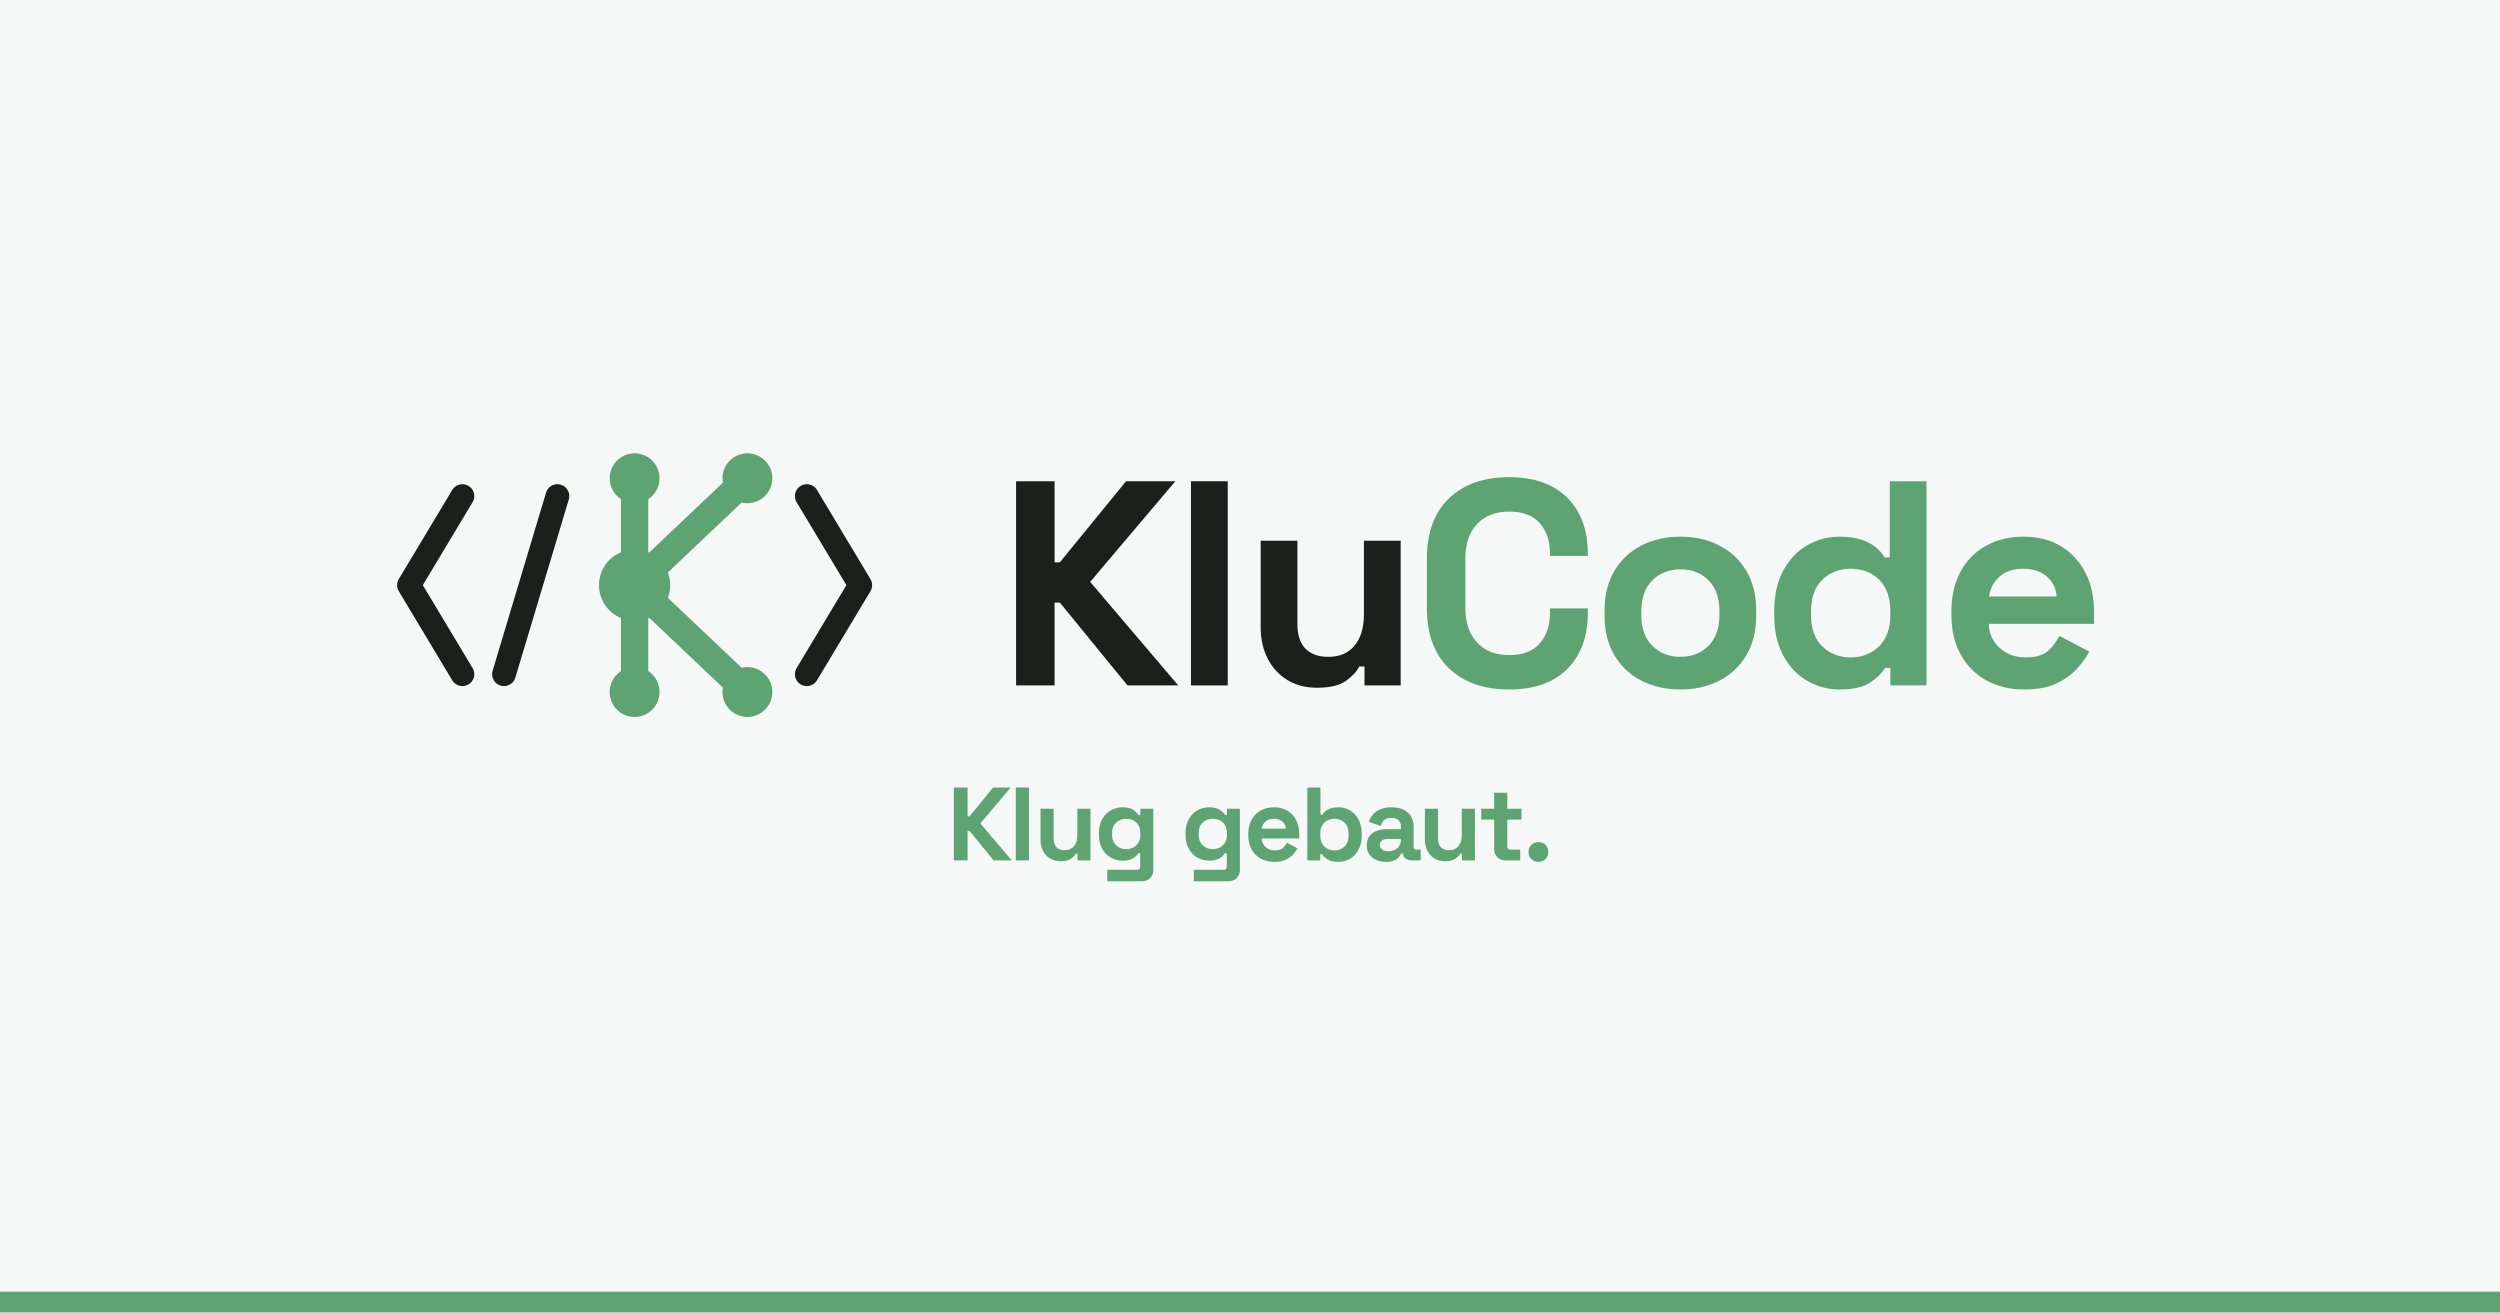
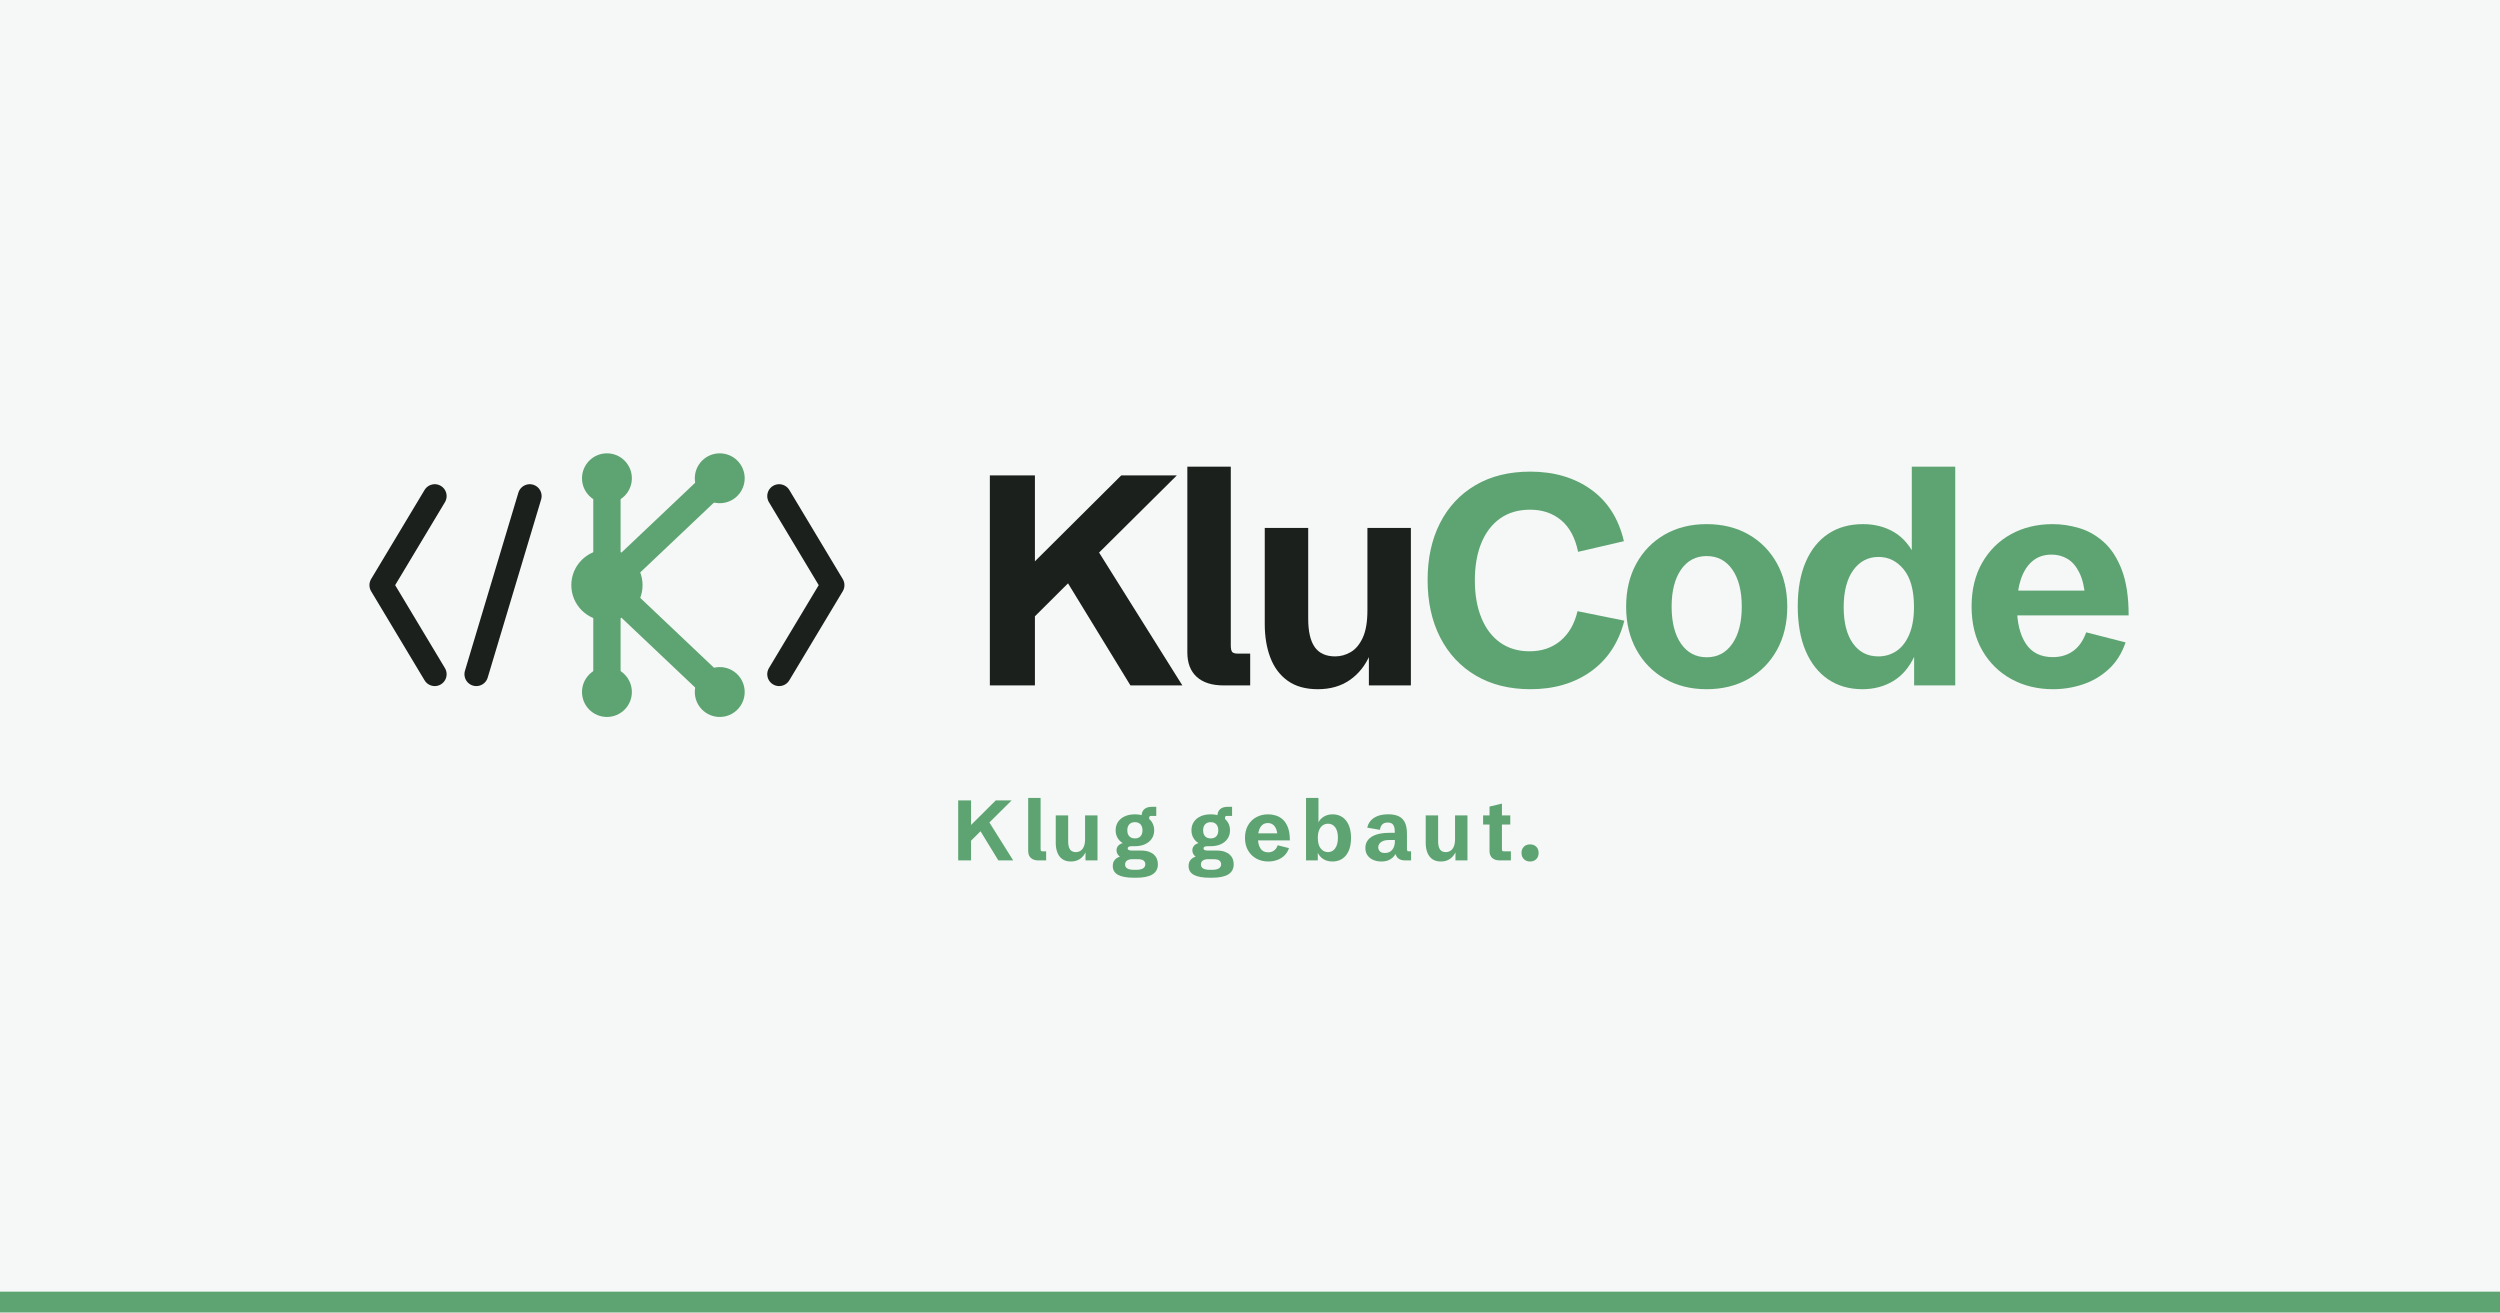
- <svg xmlns="http://www.w3.org/2000/svg" viewBox="0 0 1200 630" width="1200" height="630" role="img" aria-label="KluCode — Klug gebaut.">
+ <svg xmlns="http://www.w3.org/2000/svg" viewBox="0 0 1200 630" width="1200" height="630" role="img" aria-label="KluCode: Klug gebaut.">
  <rect width="1200" height="630" fill="#F5F8F6" />
  <rect y="620" width="1200" height="10" fill="#5EA472" />
-   <g transform="translate(173.51 189.67) scale(2.85)">
+   <g transform="translate(160.23 189.67) scale(2.85)">
    <g>
      <g fill="none" stroke="#1C201C" stroke-width="4" stroke-linecap="round" stroke-linejoin="round">
        <polyline points="17,17 8,32 17,47" />
        <line x1="24" y1="47" x2="33" y2="17" />
        <polyline points="75,17 84,32 75,47" />
      </g>
      <g stroke="#5EA472" stroke-width="4.6" stroke-linecap="round">
        <line x1="46" y1="14" x2="46" y2="50" />
        <line x1="46" y1="32" x2="65" y2="14" />
        <line x1="46" y1="32" x2="65" y2="50" />
      </g>
      <g fill="#5EA472">
        <circle cx="46" cy="14" r="4.2" />
        <circle cx="46" cy="50" r="4.2" />
        <circle cx="65" cy="14" r="4.2" />
        <circle cx="65" cy="50" r="4.2" />
        <circle cx="46" cy="32" r="6" />
      </g>
    </g>
  </g>
  <g fill="#1C201C" id="klu">
-     <path transform="translate(478.48 329) scale(0.14 -0.14)" d="M66.0 0.0V700.0H198.0V422.0H216.0L443.0 700.0H612.0L320.0 355.0L622.0 0.0H448.0L216.0 284.0H198.0V0.0Z" />
-     <path transform="translate(561.87 329) scale(0.14 -0.14)" d="M70.0 0.0V700.0H196.0V0.0Z" />
-     <path transform="translate(595.88 329) scale(0.14 -0.14)" d="M259.0 -8.0Q201.0 -8.0 157.5 18.5Q114.0 45.0 90.0 92.0Q66.0 139.0 66.0 200.0V496.0H192.0V210.0Q192.0 154.0 219.5 126.0Q247.0 98.0 298.0 98.0Q356.0 98.0 388.0 136.5Q420.0 175.0 420.0 244.0V496.0H546.0V0.0H422.0V65.0H404.0Q392.0 40.0 359.0 16.0Q326.0 -8.0 259.0 -8.0Z" />
+     <path transform="translate(465.19 329) scale(0.07 -0.07)" d="M142.0 0.0V1440.0H451.0V851.0L1043.0 1440.0H1424.0L891.0 911.0L1462.0 0.0H1106.0L678.0 700.0L451.0 474.0V0.0Z" />
+     <path transform="translate(560.4 329) scale(0.07 -0.07)" d="M385.0 0.0Q265.0 0.0 200.5 58.5Q136.0 117.0 136.0 227.0V1500.0H434.0V274.0Q434.0 241.0 443.5 229.5Q453.0 218.0 484.0 218.0H567.0V0.0Z" />
+     <path transform="translate(598.61 329) scale(0.07 -0.07)" d="M485.0 -26.0Q360.0 -26.0 279.5 31.0Q199.0 88.0 160.0 189.0Q121.0 290.0 121.0 422.0V1080.0H419.0V457.0Q419.0 326.0 464.0 262.5Q509.0 199.0 604.0 199.0Q660.0 199.0 710.5 228.5Q761.0 258.0 793.0 327.0Q825.0 396.0 825.0 515.0V1080.0H1123.0V0.0H835.0V253.0L842.0 209.0Q794.0 99.0 703.5 36.5Q613.0 -26.0 485.0 -26.0Z" />
  </g>
  <g fill="#5EA472" id="code">
-     <path transform="translate(677.89 329) scale(0.14 -0.14)" d="M332.0 -14.0Q202.0 -14.0 126.0 58.5Q50.0 131.0 50.0 266.0V434.0Q50.0 569.0 126.0 641.5Q202.0 714.0 332.0 714.0Q461.0 714.0 531.5 643.5Q602.0 573.0 602.0 450.0V444.0H472.0V454.0Q472.0 516.0 437.5 556.0Q403.0 596.0 332.0 596.0Q262.0 596.0 222.0 553.0Q182.0 510.0 182.0 436.0V264.0Q182.0 191.0 222.0 147.5Q262.0 104.0 332.0 104.0Q403.0 104.0 437.5 144.5Q472.0 185.0 472.0 246.0V264.0H602.0V250.0Q602.0 127.0 531.5 56.5Q461.0 -14.0 332.0 -14.0Z" />
-     <path transform="translate(763.74 329) scale(0.14 -0.14)" d="M306.0 -14.0Q232.0 -14.0 173.0 16.0Q114.0 46.0 80.0 103.0Q46.0 160.0 46.0 240.0V256.0Q46.0 336.0 80.0 393.0Q114.0 450.0 173.0 480.0Q232.0 510.0 306.0 510.0Q380.0 510.0 439.0 480.0Q498.0 450.0 532.0 393.0Q566.0 336.0 566.0 256.0V240.0Q566.0 160.0 532.0 103.0Q498.0 46.0 439.0 16.0Q380.0 -14.0 306.0 -14.0ZM306.0 98.0Q364.0 98.0 402.0 135.5Q440.0 173.0 440.0 243.0V253.0Q440.0 323.0 402.5 360.5Q365.0 398.0 306.0 398.0Q248.0 398.0 210.0 360.5Q172.0 323.0 172.0 253.0V243.0Q172.0 173.0 210.0 135.5Q248.0 98.0 306.0 98.0Z" />
-     <path transform="translate(845.2 329) scale(0.14 -0.14)" d="M270.0 -14.0Q211.0 -14.0 159.5 15.5Q108.0 45.0 77.0 102.0Q46.0 159.0 46.0 240.0V256.0Q46.0 337.0 77.0 394.0Q108.0 451.0 159.0 480.5Q210.0 510.0 270.0 510.0Q315.0 510.0 345.5 499.5Q376.0 489.0 395.0 473.0Q414.0 457.0 424.0 439.0H442.0V700.0H568.0V0.0H444.0V60.0H426.0Q409.0 32.0 373.5 9.0Q338.0 -14.0 270.0 -14.0ZM308.0 96.0Q366.0 96.0 405.0 133.5Q444.0 171.0 444.0 243.0V253.0Q444.0 325.0 405.5 362.5Q367.0 400.0 308.0 400.0Q250.0 400.0 211.0 362.5Q172.0 325.0 172.0 253.0V243.0Q172.0 171.0 211.0 133.5Q250.0 96.0 308.0 96.0Z" />
-     <path transform="translate(930.23 329) scale(0.14 -0.14)" d="M296.0 -14.0Q222.0 -14.0 165.5 17.5Q109.0 49.0 77.5 106.5Q46.0 164.0 46.0 242.0V254.0Q46.0 332.0 77.0 389.5Q108.0 447.0 164.0 478.5Q220.0 510.0 294.0 510.0Q367.0 510.0 421.0 477.5Q475.0 445.0 505.0 387.5Q535.0 330.0 535.0 254.0V211.0H174.0Q176.0 160.0 212.0 128.0Q248.0 96.0 300.0 96.0Q353.0 96.0 378.0 119.0Q403.0 142.0 416.0 170.0L519.0 116.0Q505.0 90.0 478.5 59.5Q452.0 29.0 408.0 7.5Q364.0 -14.0 296.0 -14.0ZM175.0 305.0H407.0Q403.0 348.0 372.5 374.0Q342.0 400.0 293.0 400.0Q242.0 400.0 212.0 374.0Q182.0 348.0 175.0 305.0Z" />
+     <path transform="translate(680.42 329) scale(0.07 -0.07)" d="M774.0 -26.0Q559.0 -26.0 400.5 67.0Q242.0 160.0 155.5 328.5Q69.0 497.0 69.0 723.0Q69.0 946.0 154.0 1113.0Q239.0 1280.0 397.0 1373.0Q555.0 1466.0 773.0 1466.0Q1018.0 1466.0 1189.5 1343.5Q1361.0 1221.0 1415.0 989.0L1101.0 916.0Q1071.0 1061.0 984.5 1133.0Q898.0 1205.0 772.0 1205.0Q651.0 1205.0 566.5 1145.0Q482.0 1085.0 437.5 976.5Q393.0 868.0 393.0 720.0Q393.0 572.0 438.0 462.5Q483.0 353.0 567.0 293.5Q651.0 234.0 768.0 234.0Q894.0 234.0 980.0 306.0Q1066.0 378.0 1097.0 509.0L1418.0 444.0Q1360.0 218.0 1189.0 96.0Q1018.0 -26.0 774.0 -26.0Z" />
+     <path transform="translate(775.43 329) scale(0.07 -0.07)" d="M625.0 -26.0Q462.0 -26.0 337.5 46.0Q213.0 118.0 143.0 245.5Q73.0 373.0 73.0 540.0Q73.0 708.0 143.0 835.5Q213.0 963.0 337.5 1034.5Q462.0 1106.0 625.0 1106.0Q789.0 1106.0 913.5 1034.5Q1038.0 963.0 1108.0 835.5Q1178.0 708.0 1178.0 540.0Q1178.0 372.0 1108.0 244.5Q1038.0 117.0 913.0 45.5Q788.0 -26.0 625.0 -26.0ZM626.0 193.0Q737.0 193.0 801.5 286.5Q866.0 380.0 866.0 540.0Q866.0 701.0 801.5 794.0Q737.0 887.0 625.0 887.0Q514.0 887.0 449.5 794.0Q385.0 701.0 385.0 540.0Q385.0 379.0 449.5 286.0Q514.0 193.0 626.0 193.0Z" />
+     <path transform="translate(858.44 329) scale(0.07 -0.07)" d="M507.0 -26.0Q372.0 -26.0 272.0 42.0Q172.0 110.0 118.0 237.0Q64.0 364.0 64.0 542.0Q64.0 720.0 118.5 846.5Q173.0 973.0 273.0 1039.5Q373.0 1106.0 512.0 1106.0Q631.0 1106.0 724.5 1051.0Q818.0 996.0 877.0 870.0L846.0 868.0V1500.0H1144.0V0.0H862.0V217.0L865.0 202.0Q811.0 85.0 718.0 29.5Q625.0 -26.0 507.0 -26.0ZM616.0 199.0Q686.0 199.0 741.0 236.0Q796.0 273.0 828.5 349.0Q861.0 425.0 861.0 538.0Q861.0 709.0 791.0 795.0Q721.0 881.0 618.0 881.0Q510.0 881.0 444.5 790.0Q379.0 699.0 379.0 536.0Q379.0 377.0 442.5 288.0Q506.0 199.0 616.0 199.0Z" />
+     <path transform="translate(941.18 329) scale(0.07 -0.07)" d="M633.0 -26.0Q474.0 -26.0 347.5 43.0Q221.0 112.0 147.5 239.5Q74.0 367.0 74.0 541.0Q74.0 714.0 146.5 841.0Q219.0 968.0 344.5 1037.0Q470.0 1106.0 631.0 1106.0Q720.0 1106.0 811.5 1079.0Q903.0 1052.0 980.0 983.5Q1057.0 915.0 1104.0 792.5Q1151.0 670.0 1151.0 480.0H265.0V650.0H885.0L854.0 597.0Q846.0 705.0 814.0 771.0Q782.0 837.0 733.0 867.0Q684.0 897.0 623.0 897.0Q544.0 897.0 491.0 852.0Q438.0 807.0 411.5 726.5Q385.0 646.0 385.0 540.0Q385.0 380.0 445.5 287.0Q506.0 194.0 631.0 194.0Q712.0 194.0 770.5 236.0Q829.0 278.0 860.0 364.0L1130.0 295.0Q1092.0 183.0 1015.0 112.0Q938.0 41.0 838.5 7.5Q739.0 -26.0 633.0 -26.0Z" />
  </g>
  <g fill="#5EA472" id="klu">
  </g>
  <g fill="#5EA472" id="code">
-     <path transform="translate(454.55 413) scale(0.05 -0.05)" d="M66.0 0.0V700.0H198.0V422.0H216.0L443.0 700.0H612.0L320.0 355.0L622.0 0.0H448.0L216.0 284.0H198.0V0.0Z" />
-     <path transform="translate(484.08 413) scale(0.05 -0.05)" d="M70.0 0.0V700.0H196.0V0.0Z" />
-     <path transform="translate(496.13 413) scale(0.05 -0.05)" d="M259.0 -8.0Q201.0 -8.0 157.5 18.5Q114.0 45.0 90.0 92.0Q66.0 139.0 66.0 200.0V496.0H192.0V210.0Q192.0 154.0 219.5 126.0Q247.0 98.0 298.0 98.0Q356.0 98.0 388.0 136.5Q420.0 175.0 420.0 244.0V496.0H546.0V0.0H422.0V65.0H404.0Q392.0 40.0 359.0 16.0Q326.0 -8.0 259.0 -8.0Z" />
-     <path transform="translate(525.18 413) scale(0.05 -0.05)" d="M46.0 246.0V262.0Q46.0 340.0 77.0 395.5Q108.0 451.0 159.5 480.5Q211.0 510.0 272.0 510.0Q340.0 510.0 375.0 486.0Q410.0 462.0 426.0 436.0H444.0V496.0H568.0V-88.0Q568.0 -139.0 538.0 -169.5Q508.0 -200.0 458.0 -200.0H126.0V-90.0H414.0Q442.0 -90.0 442.0 -60.0V69.0H424.0Q414.0 53.0 396.0 36.5Q378.0 20.0 348.0 9.0Q318.0 -2.0 272.0 -2.0Q211.0 -2.0 159.5 27.5Q108.0 57.0 77.0 112.5Q46.0 168.0 46.0 246.0ZM308.0 108.0Q366.0 108.0 405.0 145.0Q444.0 182.0 444.0 249.0V259.0Q444.0 327.0 405.5 363.5Q367.0 400.0 308.0 400.0Q250.0 400.0 211.0 363.5Q172.0 327.0 172.0 259.0V249.0Q172.0 182.0 211.0 145.0Q250.0 108.0 308.0 108.0Z" />
-     <path transform="translate(555.29 413) scale(0.05 -0.05)" d="" />
-     <path transform="translate(566.75 413) scale(0.05 -0.05)" d="M46.0 246.0V262.0Q46.0 340.0 77.0 395.5Q108.0 451.0 159.5 480.5Q211.0 510.0 272.0 510.0Q340.0 510.0 375.0 486.0Q410.0 462.0 426.0 436.0H444.0V496.0H568.0V-88.0Q568.0 -139.0 538.0 -169.5Q508.0 -200.0 458.0 -200.0H126.0V-90.0H414.0Q442.0 -90.0 442.0 -60.0V69.0H424.0Q414.0 53.0 396.0 36.5Q378.0 20.0 348.0 9.0Q318.0 -2.0 272.0 -2.0Q211.0 -2.0 159.5 27.5Q108.0 57.0 77.0 112.5Q46.0 168.0 46.0 246.0ZM308.0 108.0Q366.0 108.0 405.0 145.0Q444.0 182.0 444.0 249.0V259.0Q444.0 327.0 405.5 363.5Q367.0 400.0 308.0 400.0Q250.0 400.0 211.0 363.5Q172.0 327.0 172.0 259.0V249.0Q172.0 182.0 211.0 145.0Q250.0 108.0 308.0 108.0Z" />
-     <path transform="translate(596.87 413) scale(0.05 -0.05)" d="M296.0 -14.0Q222.0 -14.0 165.5 17.5Q109.0 49.0 77.5 106.5Q46.0 164.0 46.0 242.0V254.0Q46.0 332.0 77.0 389.5Q108.0 447.0 164.0 478.5Q220.0 510.0 294.0 510.0Q367.0 510.0 421.0 477.5Q475.0 445.0 505.0 387.5Q535.0 330.0 535.0 254.0V211.0H174.0Q176.0 160.0 212.0 128.0Q248.0 96.0 300.0 96.0Q353.0 96.0 378.0 119.0Q403.0 142.0 416.0 170.0L519.0 116.0Q505.0 90.0 478.5 59.5Q452.0 29.0 408.0 7.5Q364.0 -14.0 296.0 -14.0ZM175.0 305.0H407.0Q403.0 348.0 372.5 374.0Q342.0 400.0 293.0 400.0Q242.0 400.0 212.0 374.0Q182.0 348.0 175.0 305.0Z" />
-     <path transform="translate(624.02 413) scale(0.05 -0.05)" d="M368.0 -14.0Q301.0 -14.0 265.0 9.0Q229.0 32.0 212.0 60.0H194.0V0.0H70.0V700.0H196.0V439.0H214.0Q225.0 457.0 243.5 473.0Q262.0 489.0 292.5 499.5Q323.0 510.0 368.0 510.0Q428.0 510.0 479.0 480.5Q530.0 451.0 561.0 394.0Q592.0 337.0 592.0 256.0V240.0Q592.0 159.0 561.0 102.0Q530.0 45.0 479.0 15.5Q428.0 -14.0 368.0 -14.0ZM330.0 96.0Q388.0 96.0 427.0 133.5Q466.0 171.0 466.0 243.0V253.0Q466.0 325.0 427.5 362.5Q389.0 400.0 330.0 400.0Q272.0 400.0 233.0 362.5Q194.0 325.0 194.0 253.0V243.0Q194.0 171.0 233.0 133.5Q272.0 96.0 330.0 96.0Z" />
-     <path transform="translate(654.13 413) scale(0.05 -0.05)" d="M224.0 -14.0Q171.0 -14.0 129.0 4.5Q87.0 23.0 62.5 58.5Q38.0 94.0 38.0 145.0Q38.0 196.0 62.5 230.5Q87.0 265.0 130.5 282.5Q174.0 300.0 230.0 300.0H366.0V328.0Q366.0 363.0 344.0 385.5Q322.0 408.0 274.0 408.0Q227.0 408.0 204.0 386.5Q181.0 365.0 174.0 331.0L58.0 370.0Q70.0 408.0 96.5 439.5Q123.0 471.0 167.5 490.5Q212.0 510.0 276.0 510.0Q374.0 510.0 431.0 461.0Q488.0 412.0 488.0 319.0V134.0Q488.0 104.0 516.0 104.0H556.0V0.0H472.0Q435.0 0.0 411.0 18.0Q387.0 36.0 387.0 66.0V67.0H368.0Q364.0 55.0 350.0 35.5Q336.0 16.0 306.0 1.0Q276.0 -14.0 224.0 -14.0ZM246.0 88.0Q299.0 88.0 332.5 117.5Q366.0 147.0 366.0 196.0V206.0H239.0Q204.0 206.0 184.0 191.0Q164.0 176.0 164.0 149.0Q164.0 122.0 185.0 105.0Q206.0 88.0 246.0 88.0Z" />
-     <path transform="translate(680.65 413) scale(0.05 -0.05)" d="M259.0 -8.0Q201.0 -8.0 157.5 18.5Q114.0 45.0 90.0 92.0Q66.0 139.0 66.0 200.0V496.0H192.0V210.0Q192.0 154.0 219.5 126.0Q247.0 98.0 298.0 98.0Q356.0 98.0 388.0 136.5Q420.0 175.0 420.0 244.0V496.0H546.0V0.0H422.0V65.0H404.0Q392.0 40.0 359.0 16.0Q326.0 -8.0 259.0 -8.0Z" />
-     <path transform="translate(709.7 413) scale(0.05 -0.05)" d="M260.0 0.0Q211.0 0.0 180.5 30.5Q150.0 61.0 150.0 112.0V392.0H26.0V496.0H150.0V650.0H276.0V496.0H412.0V392.0H276.0V134.0Q276.0 104.0 304.0 104.0H400.0V0.0Z" />
-     <path transform="translate(730.97 413) scale(0.05 -0.05)" d="M150.0 -14.0Q109.0 -14.0 81.5 12.5Q54.0 39.0 54.0 81.0Q54.0 123.0 81.5 149.5Q109.0 176.0 150.0 176.0Q190.0 176.0 217.0 149.5Q244.0 123.0 244.0 81.0Q244.0 39.0 217.0 12.5Q190.0 -14.0 150.0 -14.0Z" />
+     <path transform="translate(457.09 413) scale(0.02 -0.02)" d="M142.0 0.0V1440.0H451.0V851.0L1043.0 1440.0H1424.0L891.0 911.0L1462.0 0.0H1106.0L678.0 700.0L451.0 474.0V0.0Z" />
+     <path transform="translate(490.81 413) scale(0.02 -0.02)" d="M385.0 0.0Q265.0 0.0 200.5 58.5Q136.0 117.0 136.0 227.0V1500.0H434.0V274.0Q434.0 241.0 443.5 229.5Q453.0 218.0 484.0 218.0H567.0V0.0Z" />
+     <path transform="translate(504.34 413) scale(0.02 -0.02)" d="M485.0 -26.0Q360.0 -26.0 279.5 31.0Q199.0 88.0 160.0 189.0Q121.0 290.0 121.0 422.0V1080.0H419.0V457.0Q419.0 326.0 464.0 262.5Q509.0 199.0 604.0 199.0Q660.0 199.0 710.5 228.5Q761.0 258.0 793.0 327.0Q825.0 396.0 825.0 515.0V1080.0H1123.0V0.0H835.0V253.0L842.0 209.0Q794.0 99.0 703.5 36.5Q613.0 -26.0 485.0 -26.0Z" />
+     <path transform="translate(533.13 413) scale(0.02 -0.02)" d="M565.0 -416.0Q304.0 -416.0 177.0 -347.0Q50.0 -278.0 50.0 -134.0Q50.0 -45.0 95.5 10.0Q141.0 65.0 220.0 91.0Q183.0 117.0 161.5 156.0Q140.0 195.0 140.0 242.0Q140.0 303.0 178.0 349.0Q216.0 395.0 287.0 415.0Q208.0 465.0 163.5 543.5Q119.0 622.0 119.0 723.0Q119.0 839.0 176.5 925.0Q234.0 1011.0 338.0 1058.5Q442.0 1106.0 581.0 1106.0Q720.0 1106.0 824.0 1058.5Q928.0 1011.0 986.0 924.5Q1044.0 838.0 1044.0 722.0Q1044.0 608.0 986.0 522.0Q928.0 436.0 823.5 388.5Q719.0 341.0 579.0 341.0H507.0Q408.0 341.0 408.0 288.0Q408.0 237.0 507.0 237.0H725.0Q837.0 237.0 914.0 210.0Q991.0 183.0 1039.5 137.5Q1088.0 92.0 1110.5 33.0Q1133.0 -26.0 1133.0 -91.0Q1133.0 -255.0 1003.0 -335.5Q873.0 -416.0 604.0 -416.0ZM572.0 -226.0H608.0Q831.0 -226.0 831.0 -92.0Q831.0 -40.0 792.0 -5.5Q753.0 29.0 650.0 29.0H508.0Q446.0 29.0 396.0 -0.5Q346.0 -30.0 346.0 -99.0Q346.0 -163.0 401.0 -194.5Q456.0 -226.0 572.0 -226.0ZM581.0 528.0Q668.0 528.0 715.5 579.0Q763.0 630.0 763.0 722.0Q763.0 814.0 715.5 866.0Q668.0 918.0 581.0 918.0Q495.0 918.0 447.0 866.5Q399.0 815.0 399.0 722.0Q399.0 630.0 447.0 579.0Q495.0 528.0 581.0 528.0ZM741.0 951.0V1060.0Q741.0 1170.0 805.0 1228.5Q869.0 1287.0 991.0 1287.0H1094.0V1068.0H974.0Q943.0 1068.0 933.5 1057.0Q924.0 1046.0 924.0 1013.0V951.0Z" />
+     <path transform="translate(560.23 413) scale(0.02 -0.02)" d="" />
+     <path transform="translate(569.52 413) scale(0.02 -0.02)" d="M565.0 -416.0Q304.0 -416.0 177.0 -347.0Q50.0 -278.0 50.0 -134.0Q50.0 -45.0 95.5 10.0Q141.0 65.0 220.0 91.0Q183.0 117.0 161.5 156.0Q140.0 195.0 140.0 242.0Q140.0 303.0 178.0 349.0Q216.0 395.0 287.0 415.0Q208.0 465.0 163.5 543.5Q119.0 622.0 119.0 723.0Q119.0 839.0 176.5 925.0Q234.0 1011.0 338.0 1058.5Q442.0 1106.0 581.0 1106.0Q720.0 1106.0 824.0 1058.5Q928.0 1011.0 986.0 924.5Q1044.0 838.0 1044.0 722.0Q1044.0 608.0 986.0 522.0Q928.0 436.0 823.5 388.5Q719.0 341.0 579.0 341.0H507.0Q408.0 341.0 408.0 288.0Q408.0 237.0 507.0 237.0H725.0Q837.0 237.0 914.0 210.0Q991.0 183.0 1039.5 137.5Q1088.0 92.0 1110.5 33.0Q1133.0 -26.0 1133.0 -91.0Q1133.0 -255.0 1003.0 -335.5Q873.0 -416.0 604.0 -416.0ZM572.0 -226.0H608.0Q831.0 -226.0 831.0 -92.0Q831.0 -40.0 792.0 -5.5Q753.0 29.0 650.0 29.0H508.0Q446.0 29.0 396.0 -0.5Q346.0 -30.0 346.0 -99.0Q346.0 -163.0 401.0 -194.5Q456.0 -226.0 572.0 -226.0ZM581.0 528.0Q668.0 528.0 715.5 579.0Q763.0 630.0 763.0 722.0Q763.0 814.0 715.5 866.0Q668.0 918.0 581.0 918.0Q495.0 918.0 447.0 866.5Q399.0 815.0 399.0 722.0Q399.0 630.0 447.0 579.0Q495.0 528.0 581.0 528.0ZM741.0 951.0V1060.0Q741.0 1170.0 805.0 1228.5Q869.0 1287.0 991.0 1287.0H1094.0V1068.0H974.0Q943.0 1068.0 933.5 1057.0Q924.0 1046.0 924.0 1013.0V951.0Z" />
+     <path transform="translate(596.11 413) scale(0.02 -0.02)" d="M633.0 -26.0Q474.0 -26.0 347.5 43.0Q221.0 112.0 147.5 239.5Q74.0 367.0 74.0 541.0Q74.0 714.0 146.5 841.0Q219.0 968.0 344.5 1037.0Q470.0 1106.0 631.0 1106.0Q720.0 1106.0 811.5 1079.0Q903.0 1052.0 980.0 983.5Q1057.0 915.0 1104.0 792.5Q1151.0 670.0 1151.0 480.0H265.0V650.0H885.0L854.0 597.0Q846.0 705.0 814.0 771.0Q782.0 837.0 733.0 867.0Q684.0 897.0 623.0 897.0Q544.0 897.0 491.0 852.0Q438.0 807.0 411.5 726.5Q385.0 646.0 385.0 540.0Q385.0 380.0 445.5 287.0Q506.0 194.0 631.0 194.0Q712.0 194.0 770.5 236.0Q829.0 278.0 860.0 364.0L1130.0 295.0Q1092.0 183.0 1015.0 112.0Q938.0 41.0 838.5 7.5Q739.0 -26.0 633.0 -26.0Z" />
+     <path transform="translate(624.06 413) scale(0.02 -0.02)" d="M774.0 -26.0Q654.0 -26.0 560.5 29.5Q467.0 85.0 409.0 210.0L424.0 212.0V0.0H142.0V1500.0H440.0V863.0L420.0 879.0Q476.0 997.0 569.5 1051.5Q663.0 1106.0 779.0 1106.0Q915.0 1106.0 1014.5 1038.5Q1114.0 971.0 1168.0 843.5Q1222.0 716.0 1222.0 538.0Q1222.0 360.0 1167.5 233.5Q1113.0 107.0 1012.5 40.5Q912.0 -26.0 774.0 -26.0ZM668.0 199.0Q777.0 199.0 842.0 290.5Q907.0 382.0 907.0 544.0Q907.0 704.0 843.5 792.5Q780.0 881.0 670.0 881.0Q601.0 881.0 545.5 844.0Q490.0 807.0 457.5 731.5Q425.0 656.0 425.0 542.0Q425.0 371.0 495.0 285.0Q565.0 199.0 668.0 199.0Z" />
+     <path transform="translate(654.08 413) scale(0.02 -0.02)" d="M447.0 -26.0Q344.0 -26.0 257.0 10.5Q170.0 47.0 117.5 119.0Q65.0 191.0 65.0 299.0Q65.0 415.0 132.0 496.0Q199.0 577.0 327.0 619.5Q455.0 662.0 636.0 662.0H788.0L770.0 635.0V697.0Q770.0 804.0 731.0 856.5Q692.0 909.0 602.0 909.0Q516.0 909.0 470.5 863.5Q425.0 818.0 415.0 734.0L111.0 786.0Q128.0 876.0 188.5 948.5Q249.0 1021.0 356.0 1064.0Q463.0 1107.0 619.0 1107.0Q762.0 1107.0 861.0 1061.5Q960.0 1016.0 1011.5 914.0Q1063.0 812.0 1063.0 641.0V274.0Q1063.0 240.0 1072.5 229.0Q1082.0 218.0 1113.0 218.0H1162.0V0.0H1020.0Q903.0 0.0 842.5 58.5Q782.0 117.0 782.0 227.0V278.0L834.0 258.0Q821.0 215.0 796.0 166.0Q771.0 117.0 726.5 73.5Q682.0 30.0 614.0 2.0Q546.0 -26.0 447.0 -26.0ZM533.0 178.0Q603.0 178.0 657.0 210.0Q711.0 242.0 742.0 306.5Q773.0 371.0 773.0 467.0V490.0H647.0Q540.0 490.0 480.5 462.0Q421.0 434.0 397.0 393.5Q373.0 353.0 373.0 315.0Q373.0 285.0 387.5 253.0Q402.0 221.0 436.5 199.5Q471.0 178.0 533.0 178.0Z" />
+     <path transform="translate(681.92 413) scale(0.02 -0.02)" d="M485.0 -26.0Q360.0 -26.0 279.5 31.0Q199.0 88.0 160.0 189.0Q121.0 290.0 121.0 422.0V1080.0H419.0V457.0Q419.0 326.0 464.0 262.5Q509.0 199.0 604.0 199.0Q660.0 199.0 710.5 228.5Q761.0 258.0 793.0 327.0Q825.0 396.0 825.0 515.0V1080.0H1123.0V0.0H835.0V253.0L842.0 209.0Q794.0 99.0 703.5 36.5Q613.0 -26.0 485.0 -26.0Z" />
+     <path transform="translate(710.99 413) scale(0.02 -0.02)" d="M448.0 0.0Q328.0 0.0 263.5 58.5Q199.0 117.0 199.0 227.0V862.0H45.0V1080.0H199.0V1292.0L497.0 1364.0V1080.0H697.0V862.0H497.0V274.0Q497.0 241.0 506.5 229.5Q516.0 218.0 547.0 218.0H712.0V0.0Z" />
+     <path transform="translate(728.2 413) scale(0.02 -0.02)" d="M312.0 -26.0Q220.0 -26.0 163.0 31.0Q106.0 88.0 106.0 180.0Q106.0 272.0 163.0 328.5Q220.0 385.0 312.0 385.0Q404.0 385.0 460.5 328.5Q517.0 272.0 517.0 180.0Q517.0 88.0 460.5 31.0Q404.0 -26.0 312.0 -26.0Z" />
  </g>
</svg>
